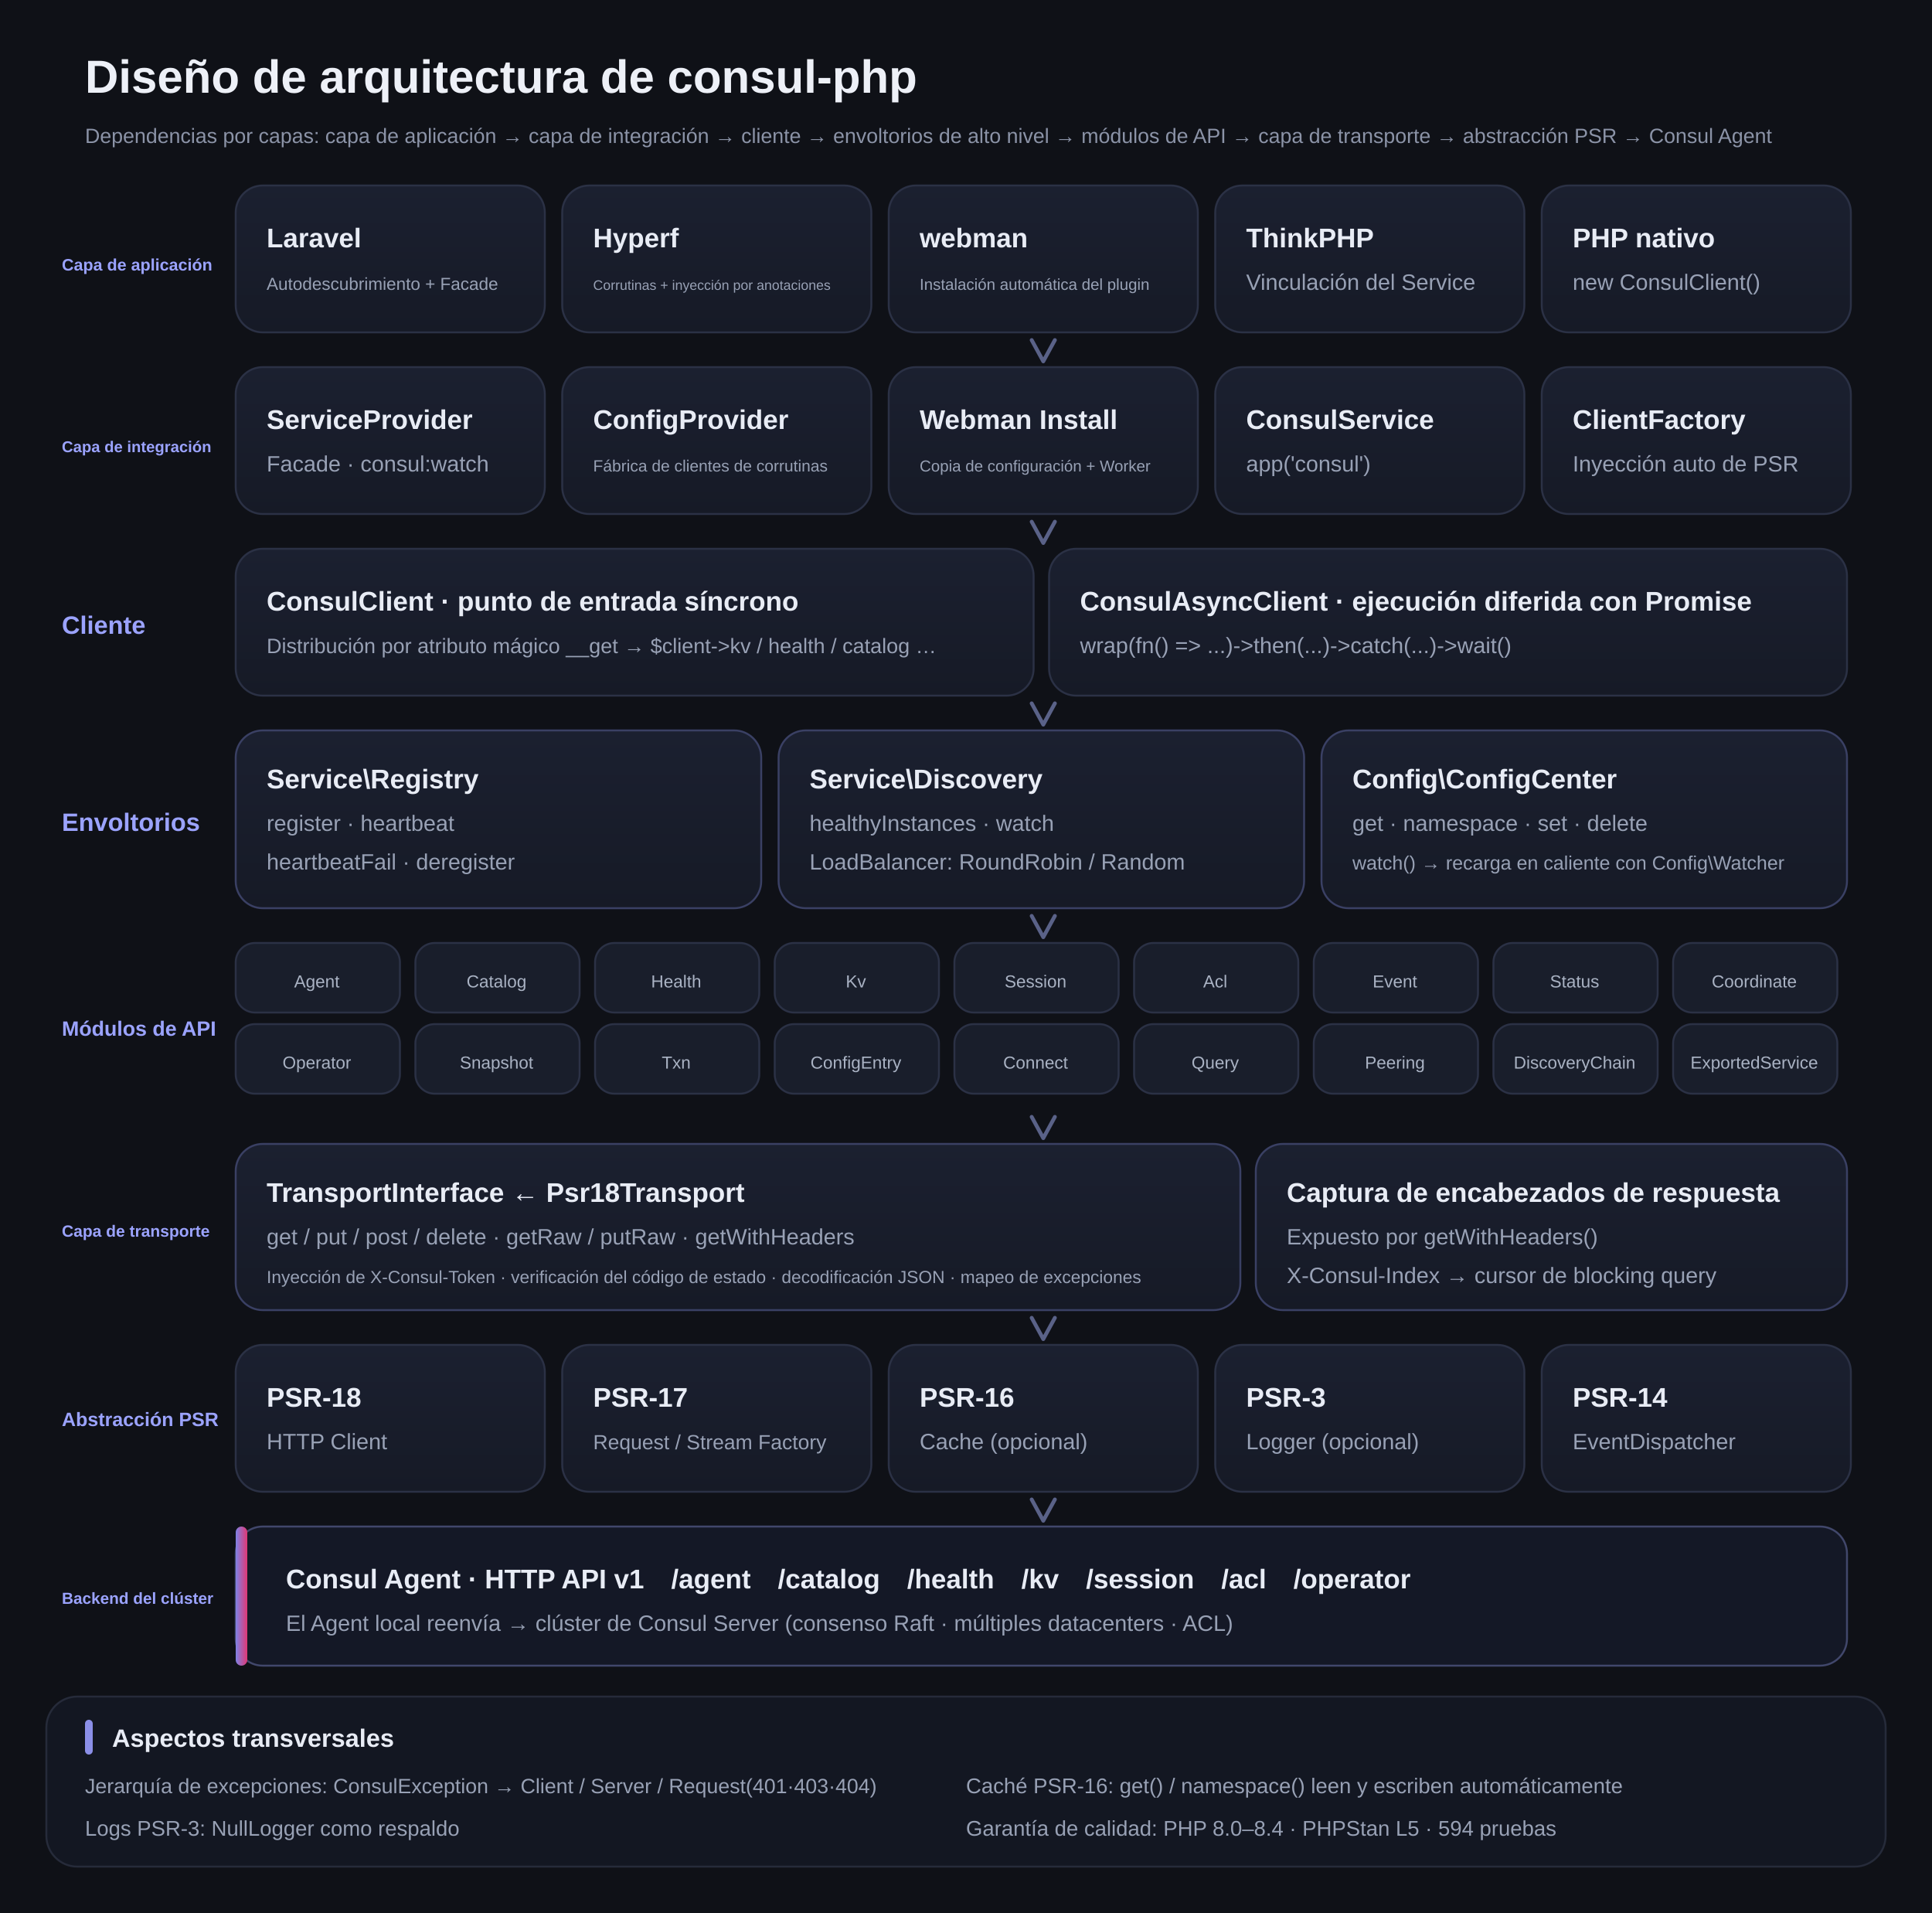
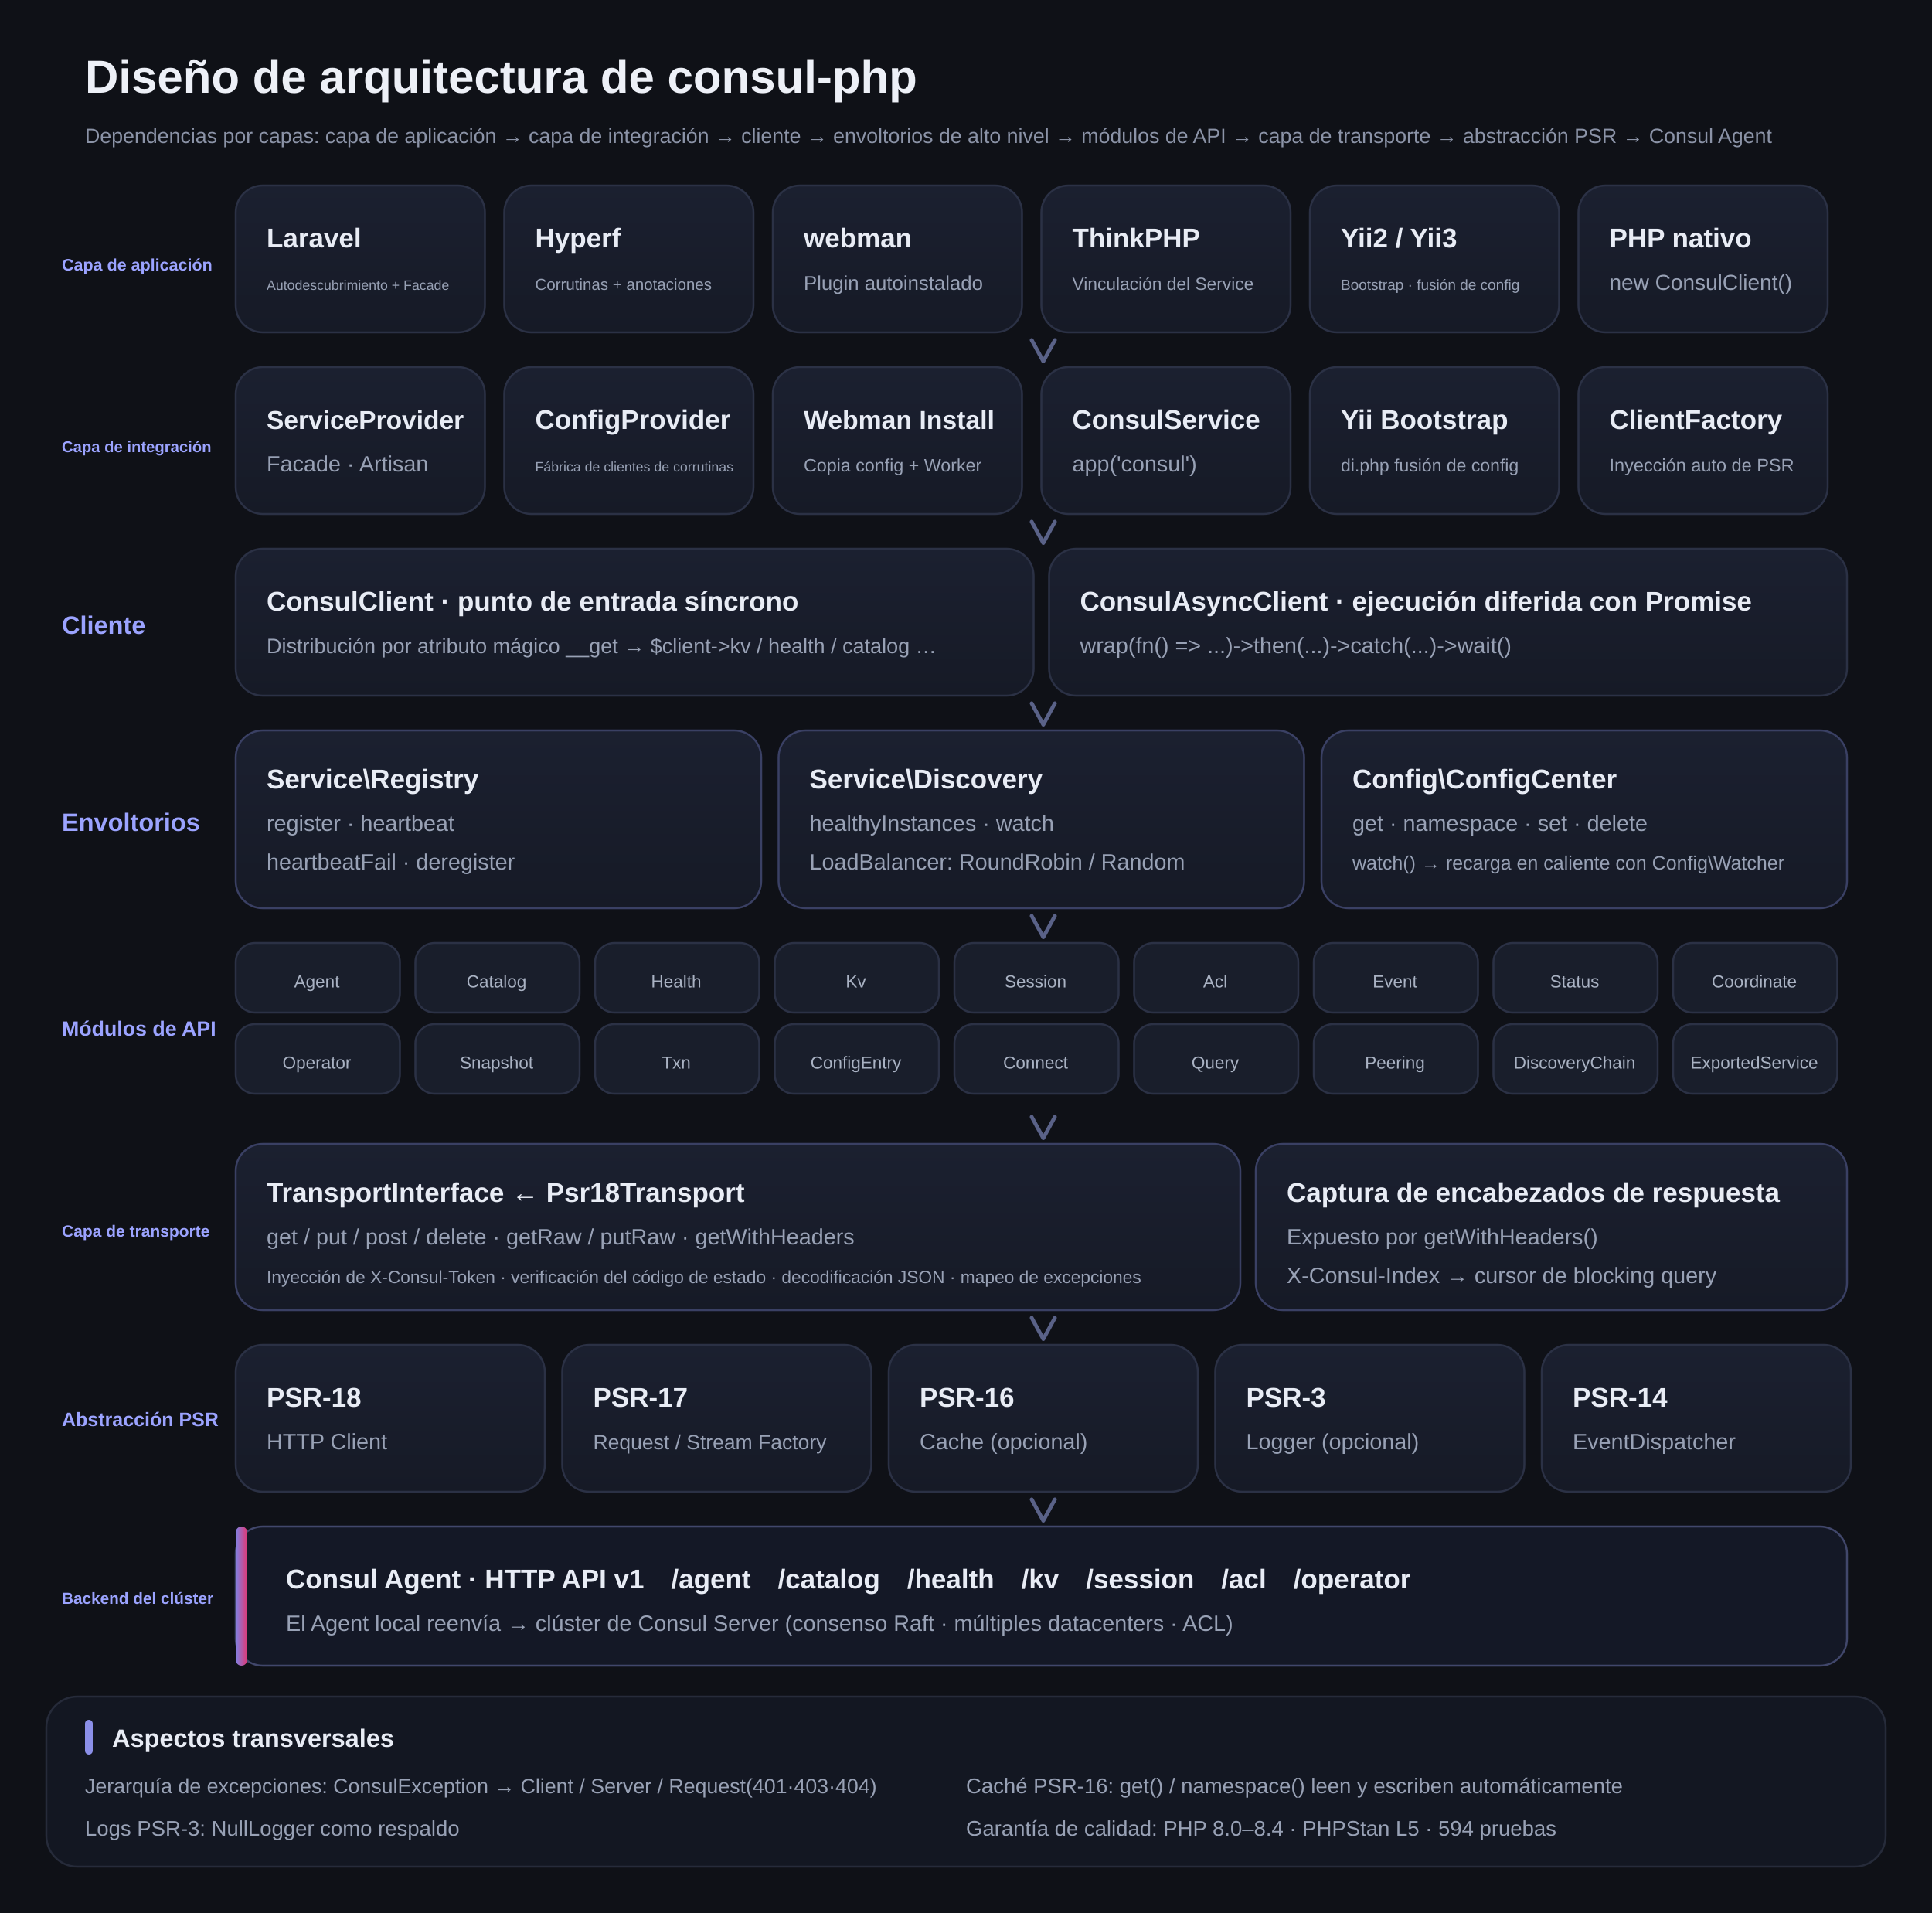
<svg xmlns="http://www.w3.org/2000/svg" width="1000" height="990" viewBox="0 0 1000 990" role="img" aria-label="Diagrama de arquitectura de consul-php">
  <style>
    .t { font-family: -apple-system, BlinkMacSystemFont, "Segoe UI", "Helvetica Neue", Arial, "DejaVu Sans", "Noto Sans SC", "PingFang SC", "Microsoft YaHei", sans-serif; }
    .h1 { font-size: 24px; font-weight: 700; fill: #EDF0F7; }
    .sub { font-size: 13px; fill: #8B93A7; }
    .gutter { font-size: 13px; font-weight: 600; fill: #9BA3FF; }
    .ct { font-size: 14px; font-weight: 600; fill: #E8ECF5; }
    .cs { font-size: 11.5px; fill: #98A1B5; }
    .mini { font-size: 10.5px; fill: #A9B2C3; }
    .mini-mod { font-size: 9px; fill: #A9B2C3; }
    .band { font-size: 13px; font-weight: 600; fill: #E8ECF5; }
    .bands { font-size: 11px; fill: #98A1B5; }
  </style>
  <defs>
    <linearGradient id="card" x1="0" y1="0" x2="0" y2="1">
      <stop offset="0" stop-color="#1B2030" />
      <stop offset="1" stop-color="#161A26" />
    </linearGradient>
    <linearGradient id="accent" x1="0" y1="0" x2="1" y2="0">
      <stop offset="0" stop-color="#7E83E6" />
      <stop offset="1" stop-color="#E03875" />
    </linearGradient>
  </defs>
  <rect width="1000" height="990" fill="#0F1117" />
  <g class="t">
    <text class="h1" x="44" y="48">Diseño de arquitectura de consul-php</text>
    <text class="sub" x="44" y="74" style="font-size:10.7px">Dependencias por capas: capa de aplicación → capa de integración → cliente → envoltorios de alto nivel → módulos de API → capa de transporte → abstracción PSR → Consul Agent</text>
    <text class="gutter" x="32" y="140" style="font-size:8.6px">Capa de aplicación</text>
-     <rect x="122" y="96" width="160" height="76" rx="14" fill="url(#card)" stroke="#2B3145" />
+     <rect x="122" y="96" width="129" height="76" rx="14" fill="url(#card)" stroke="#2B3145" />
    <text class="ct" x="138" y="128">Laravel</text>
-     <text class="cs" x="138" y="150" style="font-size:9px">Autodescubrimiento + Facade</text>
-     <rect x="291" y="96" width="160" height="76" rx="14" fill="url(#card)" stroke="#2B3145" />
-     <text class="ct" x="307" y="128">Hyperf</text>
-     <text class="cs" x="307" y="150" style="font-size:7.1px">Corrutinas + inyección por anotaciones</text>
-     <rect x="460" y="96" width="160" height="76" rx="14" fill="url(#card)" stroke="#2B3145" />
-     <text class="ct" x="476" y="128">webman</text>
-     <text class="cs" x="476" y="150" style="font-size:8.2px">Instalación automática del plugin</text>
-     <rect x="629" y="96" width="160" height="76" rx="14" fill="url(#card)" stroke="#2B3145" />
-     <text class="ct" x="645" y="128">ThinkPHP</text>
-     <text class="cs" x="645" y="150">Vinculación del Service</text>
-     <rect x="798" y="96" width="160" height="76" rx="14" fill="url(#card)" stroke="#2B3145" />
-     <text class="ct" x="814" y="128">PHP nativo</text>
-     <text class="cs" x="814" y="150">new ConsulClient()</text>
+     <text class="cs" x="138" y="150" style="font-size:7.1px">Autodescubrimiento + Facade</text>
+     <rect x="261" y="96" width="129" height="76" rx="14" fill="url(#card)" stroke="#2B3145" />
+     <text class="ct" x="277" y="128">Hyperf</text>
+     <text class="cs" x="277" y="150" style="font-size:8.2px">Corrutinas + anotaciones</text>
+     <rect x="400" y="96" width="129" height="76" rx="14" fill="url(#card)" stroke="#2B3145" />
+     <text class="ct" x="416" y="128">webman</text>
+     <text class="cs" x="416" y="150" style="font-size:10.3px">Plugin autoinstalado</text>
+     <rect x="539" y="96" width="129" height="76" rx="14" fill="url(#card)" stroke="#2B3145" />
+     <text class="ct" x="555" y="128">ThinkPHP</text>
+     <text class="cs" x="555" y="150" style="font-size:9.1px">Vinculación del Service</text>
+     <rect x="678" y="96" width="129" height="76" rx="14" fill="url(#card)" stroke="#2B3145" />
+     <text class="ct" x="694" y="128">Yii2 / Yii3</text>
+     <text class="cs" x="694" y="150" style="font-size:7.6px">Bootstrap · fusión de config</text>
+     <rect x="817" y="96" width="129" height="76" rx="14" fill="url(#card)" stroke="#2B3145" />
+     <text class="ct" x="833" y="128">PHP nativo</text>
+     <text class="cs" x="833" y="150" style="font-size:11.2px">new ConsulClient()</text>
    <path d="M534 176 L540 187 L546 176" fill="none" stroke="#5A6288" stroke-width="2" stroke-linecap="round" stroke-linejoin="round" />
    <text class="gutter" x="32" y="234" style="font-size:8.1px">Capa de integración</text>
-     <rect x="122" y="190" width="160" height="76" rx="14" fill="url(#card)" stroke="#2B3145" />
-     <text class="ct" x="138" y="222">ServiceProvider</text>
-     <text class="cs" x="138" y="244">Facade · consul:watch</text>
-     <rect x="291" y="190" width="160" height="76" rx="14" fill="url(#card)" stroke="#2B3145" />
-     <text class="ct" x="307" y="222">ConfigProvider</text>
-     <text class="cs" x="307" y="244" style="font-size:8.4px">Fábrica de clientes de corrutinas</text>
-     <rect x="460" y="190" width="160" height="76" rx="14" fill="url(#card)" stroke="#2B3145" />
-     <text class="ct" x="476" y="222">Webman Install</text>
-     <text class="cs" x="476" y="244" style="font-size:8.2px">Copia de configuración + Worker</text>
-     <rect x="629" y="190" width="160" height="76" rx="14" fill="url(#card)" stroke="#2B3145" />
-     <text class="ct" x="645" y="222">ConsulService</text>
-     <text class="cs" x="645" y="244">app('consul')</text>
-     <rect x="798" y="190" width="160" height="76" rx="14" fill="url(#card)" stroke="#2B3145" />
-     <text class="ct" x="814" y="222">ClientFactory</text>
-     <text class="cs" x="814" y="244">Inyección auto de PSR</text>
+     <rect x="122" y="190" width="129" height="76" rx="14" fill="url(#card)" stroke="#2B3145" />
+     <text class="ct" x="138" y="222" style="font-size:13.4px">ServiceProvider</text>
+     <text class="cs" x="138" y="244">Facade · Artisan</text>
+     <rect x="261" y="190" width="129" height="76" rx="14" fill="url(#card)" stroke="#2B3145" />
+     <text class="ct" x="277" y="222">ConfigProvider</text>
+     <text class="cs" x="277" y="244" style="font-size:7.1px">Fábrica de clientes de corrutinas</text>
+     <rect x="400" y="190" width="129" height="76" rx="14" fill="url(#card)" stroke="#2B3145" />
+     <text class="ct" x="416" y="222" style="font-size:13.5px">Webman Install</text>
+     <text class="cs" x="416" y="244" style="font-size:9.3px">Copia config + Worker</text>
+     <rect x="539" y="190" width="129" height="76" rx="14" fill="url(#card)" stroke="#2B3145" />
+     <text class="ct" x="555" y="222">ConsulService</text>
+     <text class="cs" x="555" y="244">app('consul')</text>
+     <rect x="678" y="190" width="129" height="76" rx="14" fill="url(#card)" stroke="#2B3145" />
+     <text class="ct" x="694" y="222">Yii Bootstrap</text>
+     <text class="cs" x="694" y="244" style="font-size:9.2px">di.php fusión de config</text>
+     <rect x="817" y="190" width="129" height="76" rx="14" fill="url(#card)" stroke="#2B3145" />
+     <text class="ct" x="833" y="222">ClientFactory</text>
+     <text class="cs" x="833" y="244" style="font-size:9.4px">Inyección auto de PSR</text>
    <path d="M534 270 L540 281 L546 270" fill="none" stroke="#5A6288" stroke-width="2" stroke-linecap="round" stroke-linejoin="round" />
    <text class="gutter" x="32" y="328">Cliente</text>
    <rect x="122" y="284" width="413" height="76" rx="14" fill="url(#card)" stroke="#2B3145" />
    <text class="ct" x="138" y="316">ConsulClient · punto de entrada síncrono</text>
    <text class="cs" x="138" y="338" style="font-size:10.8px">Distribución por atributo mágico __get → $client-&gt;kv / health / catalog …</text>
    <rect x="543" y="284" width="413" height="76" rx="14" fill="url(#card)" stroke="#2B3145" />
    <text class="ct" x="559" y="316">ConsulAsyncClient · ejecución diferida con Promise</text>
    <text class="cs" x="559" y="338">wrap(fn() =&gt; ...)-&gt;then(...)-&gt;catch(...)-&gt;wait()</text>
    <path d="M534 364 L540 375 L546 364" fill="none" stroke="#5A6288" stroke-width="2" stroke-linecap="round" stroke-linejoin="round" />
    <text class="gutter" x="32" y="430">Envoltorios</text>
    <rect x="122" y="378" width="272" height="92" rx="14" fill="url(#card)" stroke="#3A4064" />
    <text class="ct" x="138" y="408">Service\Registry</text>
    <text class="cs" x="138" y="430">register · heartbeat</text>
    <text class="cs" x="138" y="450">heartbeatFail · deregister</text>
    <rect x="403" y="378" width="272" height="92" rx="14" fill="url(#card)" stroke="#3A4064" />
    <text class="ct" x="419" y="408">Service\Discovery</text>
    <text class="cs" x="419" y="430">healthyInstances · watch</text>
    <text class="cs" x="419" y="450">LoadBalancer: RoundRobin / Random</text>
    <rect x="684" y="378" width="272" height="92" rx="14" fill="url(#card)" stroke="#3A4064" />
    <text class="ct" x="700" y="408">Config\ConfigCenter</text>
    <text class="cs" x="700" y="430">get · namespace · set · delete</text>
    <text class="cs" x="700" y="450" style="font-size:10px">watch() → recarga en caliente con Config\Watcher</text>
    <path d="M534 474 L540 485 L546 474" fill="none" stroke="#5A6288" stroke-width="2" stroke-linecap="round" stroke-linejoin="round" />
    <text class="gutter" x="32" y="536" style="font-size:10.7px">Módulos de API</text>
    <rect x="122" y="488" width="85" height="36" rx="10" fill="#191E2B" stroke="#2B3145" />
    <text class="mini-mod" x="164" y="511" text-anchor="middle">Agent</text>
    <rect x="215" y="488" width="85" height="36" rx="10" fill="#191E2B" stroke="#2B3145" />
    <text class="mini-mod" x="257" y="511" text-anchor="middle">Catalog</text>
    <rect x="308" y="488" width="85" height="36" rx="10" fill="#191E2B" stroke="#2B3145" />
    <text class="mini-mod" x="350" y="511" text-anchor="middle">Health</text>
    <rect x="401" y="488" width="85" height="36" rx="10" fill="#191E2B" stroke="#2B3145" />
    <text class="mini-mod" x="443" y="511" text-anchor="middle">Kv</text>
    <rect x="494" y="488" width="85" height="36" rx="10" fill="#191E2B" stroke="#2B3145" />
    <text class="mini-mod" x="536" y="511" text-anchor="middle">Session</text>
    <rect x="587" y="488" width="85" height="36" rx="10" fill="#191E2B" stroke="#2B3145" />
    <text class="mini-mod" x="629" y="511" text-anchor="middle">Acl</text>
    <rect x="680" y="488" width="85" height="36" rx="10" fill="#191E2B" stroke="#2B3145" />
    <text class="mini-mod" x="722" y="511" text-anchor="middle">Event</text>
    <rect x="773" y="488" width="85" height="36" rx="10" fill="#191E2B" stroke="#2B3145" />
    <text class="mini-mod" x="815" y="511" text-anchor="middle">Status</text>
    <rect x="866" y="488" width="85" height="36" rx="10" fill="#191E2B" stroke="#2B3145" />
    <text class="mini-mod" x="908" y="511" text-anchor="middle">Coordinate</text>
    <rect x="122" y="530" width="85" height="36" rx="10" fill="#191E2B" stroke="#2B3145" />
    <text class="mini-mod" x="164" y="553" text-anchor="middle">Operator</text>
    <rect x="215" y="530" width="85" height="36" rx="10" fill="#191E2B" stroke="#2B3145" />
    <text class="mini-mod" x="257" y="553" text-anchor="middle">Snapshot</text>
    <rect x="308" y="530" width="85" height="36" rx="10" fill="#191E2B" stroke="#2B3145" />
    <text class="mini-mod" x="350" y="553" text-anchor="middle">Txn</text>
    <rect x="401" y="530" width="85" height="36" rx="10" fill="#191E2B" stroke="#2B3145" />
    <text class="mini-mod" x="443" y="553" text-anchor="middle">ConfigEntry</text>
    <rect x="494" y="530" width="85" height="36" rx="10" fill="#191E2B" stroke="#2B3145" />
    <text class="mini-mod" x="536" y="553" text-anchor="middle">Connect</text>
    <rect x="587" y="530" width="85" height="36" rx="10" fill="#191E2B" stroke="#2B3145" />
    <text class="mini-mod" x="629" y="553" text-anchor="middle">Query</text>
    <rect x="680" y="530" width="85" height="36" rx="10" fill="#191E2B" stroke="#2B3145" />
    <text class="mini-mod" x="722" y="553" text-anchor="middle">Peering</text>
    <rect x="773" y="530" width="85" height="36" rx="10" fill="#191E2B" stroke="#2B3145" />
    <text class="mini-mod" x="815" y="553" text-anchor="middle">DiscoveryChain</text>
    <rect x="866" y="530" width="85" height="36" rx="10" fill="#191E2B" stroke="#2B3145" />
    <text class="mini-mod" x="908" y="553" text-anchor="middle">ExportedService</text>
    <path d="M534 578 L540 589 L546 578" fill="none" stroke="#5A6288" stroke-width="2" stroke-linecap="round" stroke-linejoin="round" />
    <text class="gutter" x="32" y="640" style="font-size:8.4px">Capa de transporte</text>
    <rect x="122" y="592" width="520" height="86" rx="14" fill="url(#card)" stroke="#3A4064" />
    <text class="ct" x="138" y="622">TransportInterface ← Psr18Transport</text>
    <text class="cs" x="138" y="644">get / put / post / delete · getRaw / putRaw · getWithHeaders</text>
    <text class="cs" x="138" y="664" style="font-size:9.1px">Inyección de X-Consul-Token · verificación del código de estado · decodificación JSON · mapeo de excepciones</text>
    <rect x="650" y="592" width="306" height="86" rx="14" fill="url(#card)" stroke="#3A4064" />
    <text class="ct" x="666" y="622">Captura de encabezados de respuesta</text>
    <text class="cs" x="666" y="644">Expuesto por getWithHeaders()</text>
    <text class="cs" x="666" y="664">X-Consul-Index → cursor de blocking query</text>
    <path d="M534 682 L540 693 L546 682" fill="none" stroke="#5A6288" stroke-width="2" stroke-linecap="round" stroke-linejoin="round" />
    <text class="gutter" x="32" y="738" style="font-size:10px">Abstracción PSR</text>
    <rect x="122" y="696" width="160" height="76" rx="14" fill="url(#card)" stroke="#2B3145" />
    <text class="ct" x="138" y="728">PSR-18</text>
    <text class="cs" x="138" y="750">HTTP Client</text>
    <rect x="291" y="696" width="160" height="76" rx="14" fill="url(#card)" stroke="#2B3145" />
    <text class="ct" x="307" y="728">PSR-17</text>
    <text class="cs" x="307" y="750" style="font-size:10.6px">Request / Stream Factory</text>
    <rect x="460" y="696" width="160" height="76" rx="14" fill="url(#card)" stroke="#2B3145" />
    <text class="ct" x="476" y="728">PSR-16</text>
    <text class="cs" x="476" y="750">Cache (opcional)</text>
    <rect x="629" y="696" width="160" height="76" rx="14" fill="url(#card)" stroke="#2B3145" />
    <text class="ct" x="645" y="728">PSR-3</text>
    <text class="cs" x="645" y="750">Logger (opcional)</text>
    <rect x="798" y="696" width="160" height="76" rx="14" fill="url(#card)" stroke="#2B3145" />
    <text class="ct" x="814" y="728">PSR-14</text>
    <text class="cs" x="814" y="750">EventDispatcher</text>
    <path d="M534 776 L540 787 L546 776" fill="none" stroke="#5A6288" stroke-width="2" stroke-linecap="round" stroke-linejoin="round" />
    <text class="gutter" x="32" y="830" style="font-size:8.3px">Backend del clúster</text>
    <rect x="122" y="790" width="834" height="72" rx="14" fill="#141826" stroke="#41476B" />
    <rect x="122" y="790" width="6" height="72" rx="3" fill="url(#accent)" />
    <text class="ct" x="148" y="822">Consul Agent · HTTP API v1　/agent　/catalog　/health　/kv　/session　/acl　/operator</text>
    <text class="cs" x="148" y="844">El Agent local reenvía → clúster de Consul Server (consenso Raft · múltiples datacenters · ACL)</text>
    <rect x="24" y="878" width="952" height="88" rx="16" fill="#131722" stroke="#262B3A" />
    <rect x="44" y="890" width="4" height="18" rx="2" fill="#8B8FE8" />
    <text class="band" x="58" y="904">Aspectos transversales</text>
    <text class="bands" x="44" y="928" style="font-size:10.7px">Jerarquía de excepciones: ConsulException → Client / Server / Request(401·403·404)</text>
    <text class="bands" x="500" y="928">Caché PSR-16: get() / namespace() leen y escriben automáticamente</text>
    <text class="bands" x="44" y="950">Logs PSR-3: NullLogger como respaldo</text>
    <text class="bands" x="500" y="950">Garantía de calidad: PHP 8.0–8.4 · PHPStan L5 · 594 pruebas</text>
  </g>
</svg>
